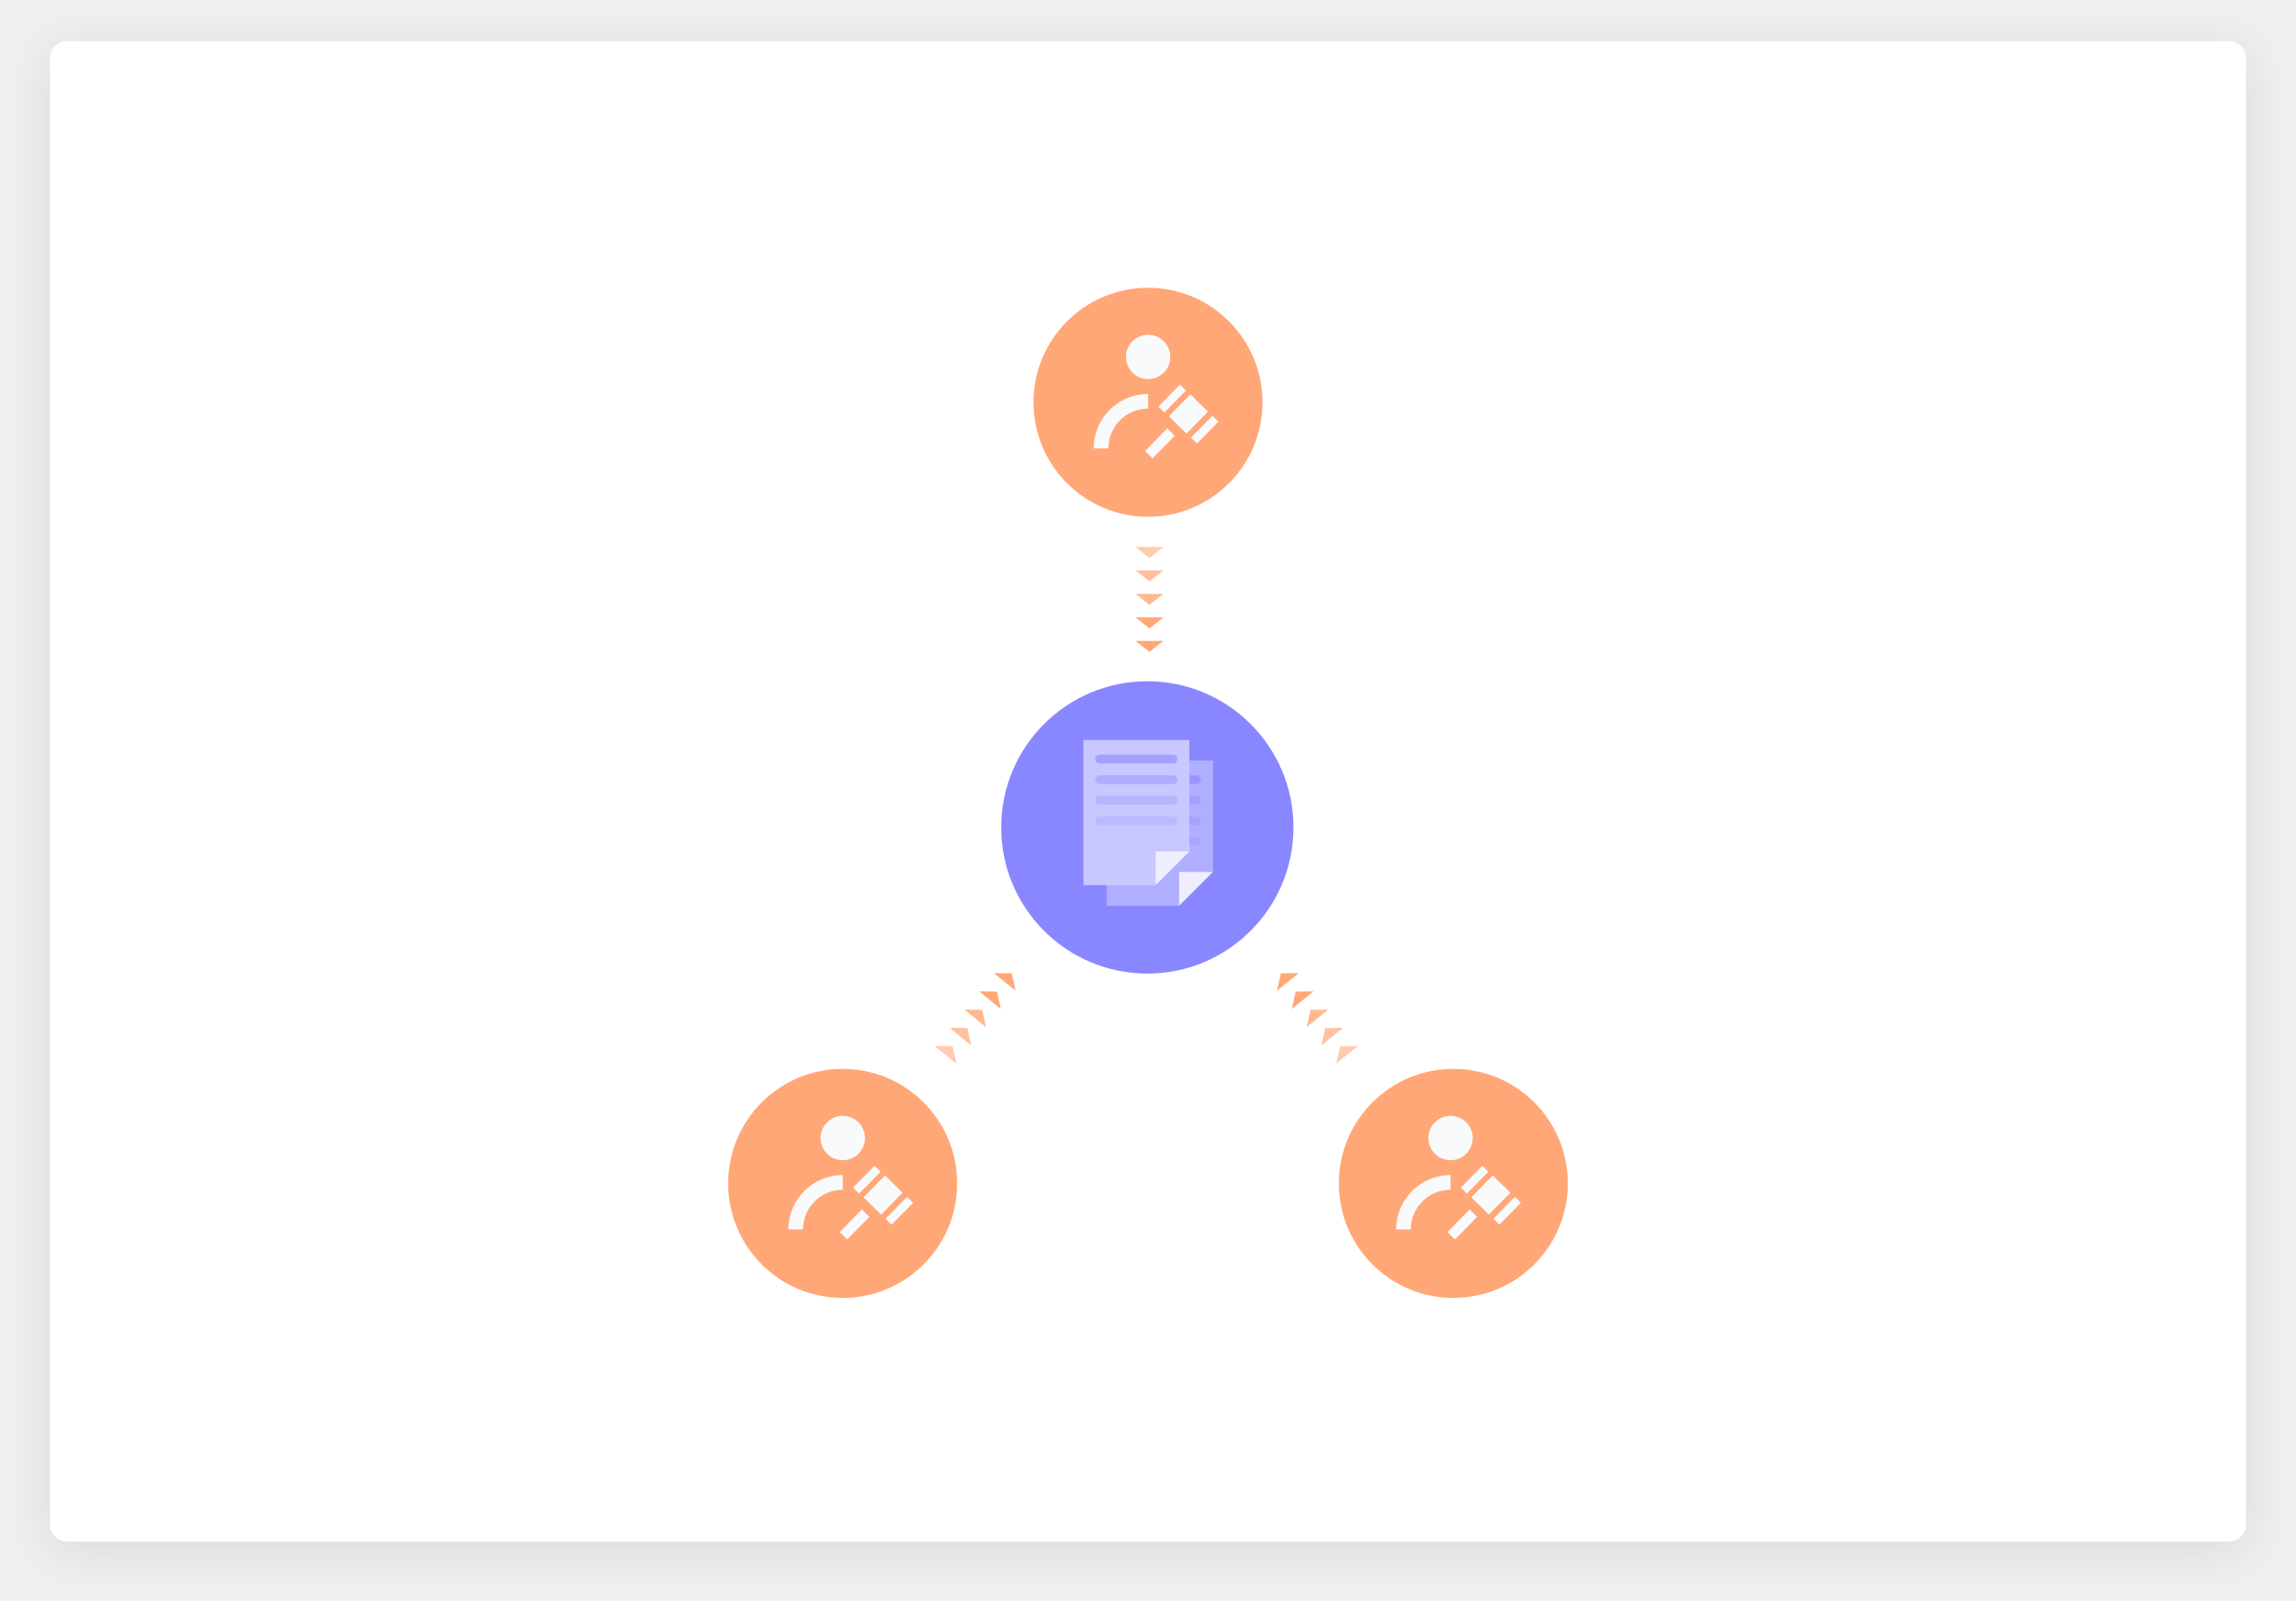
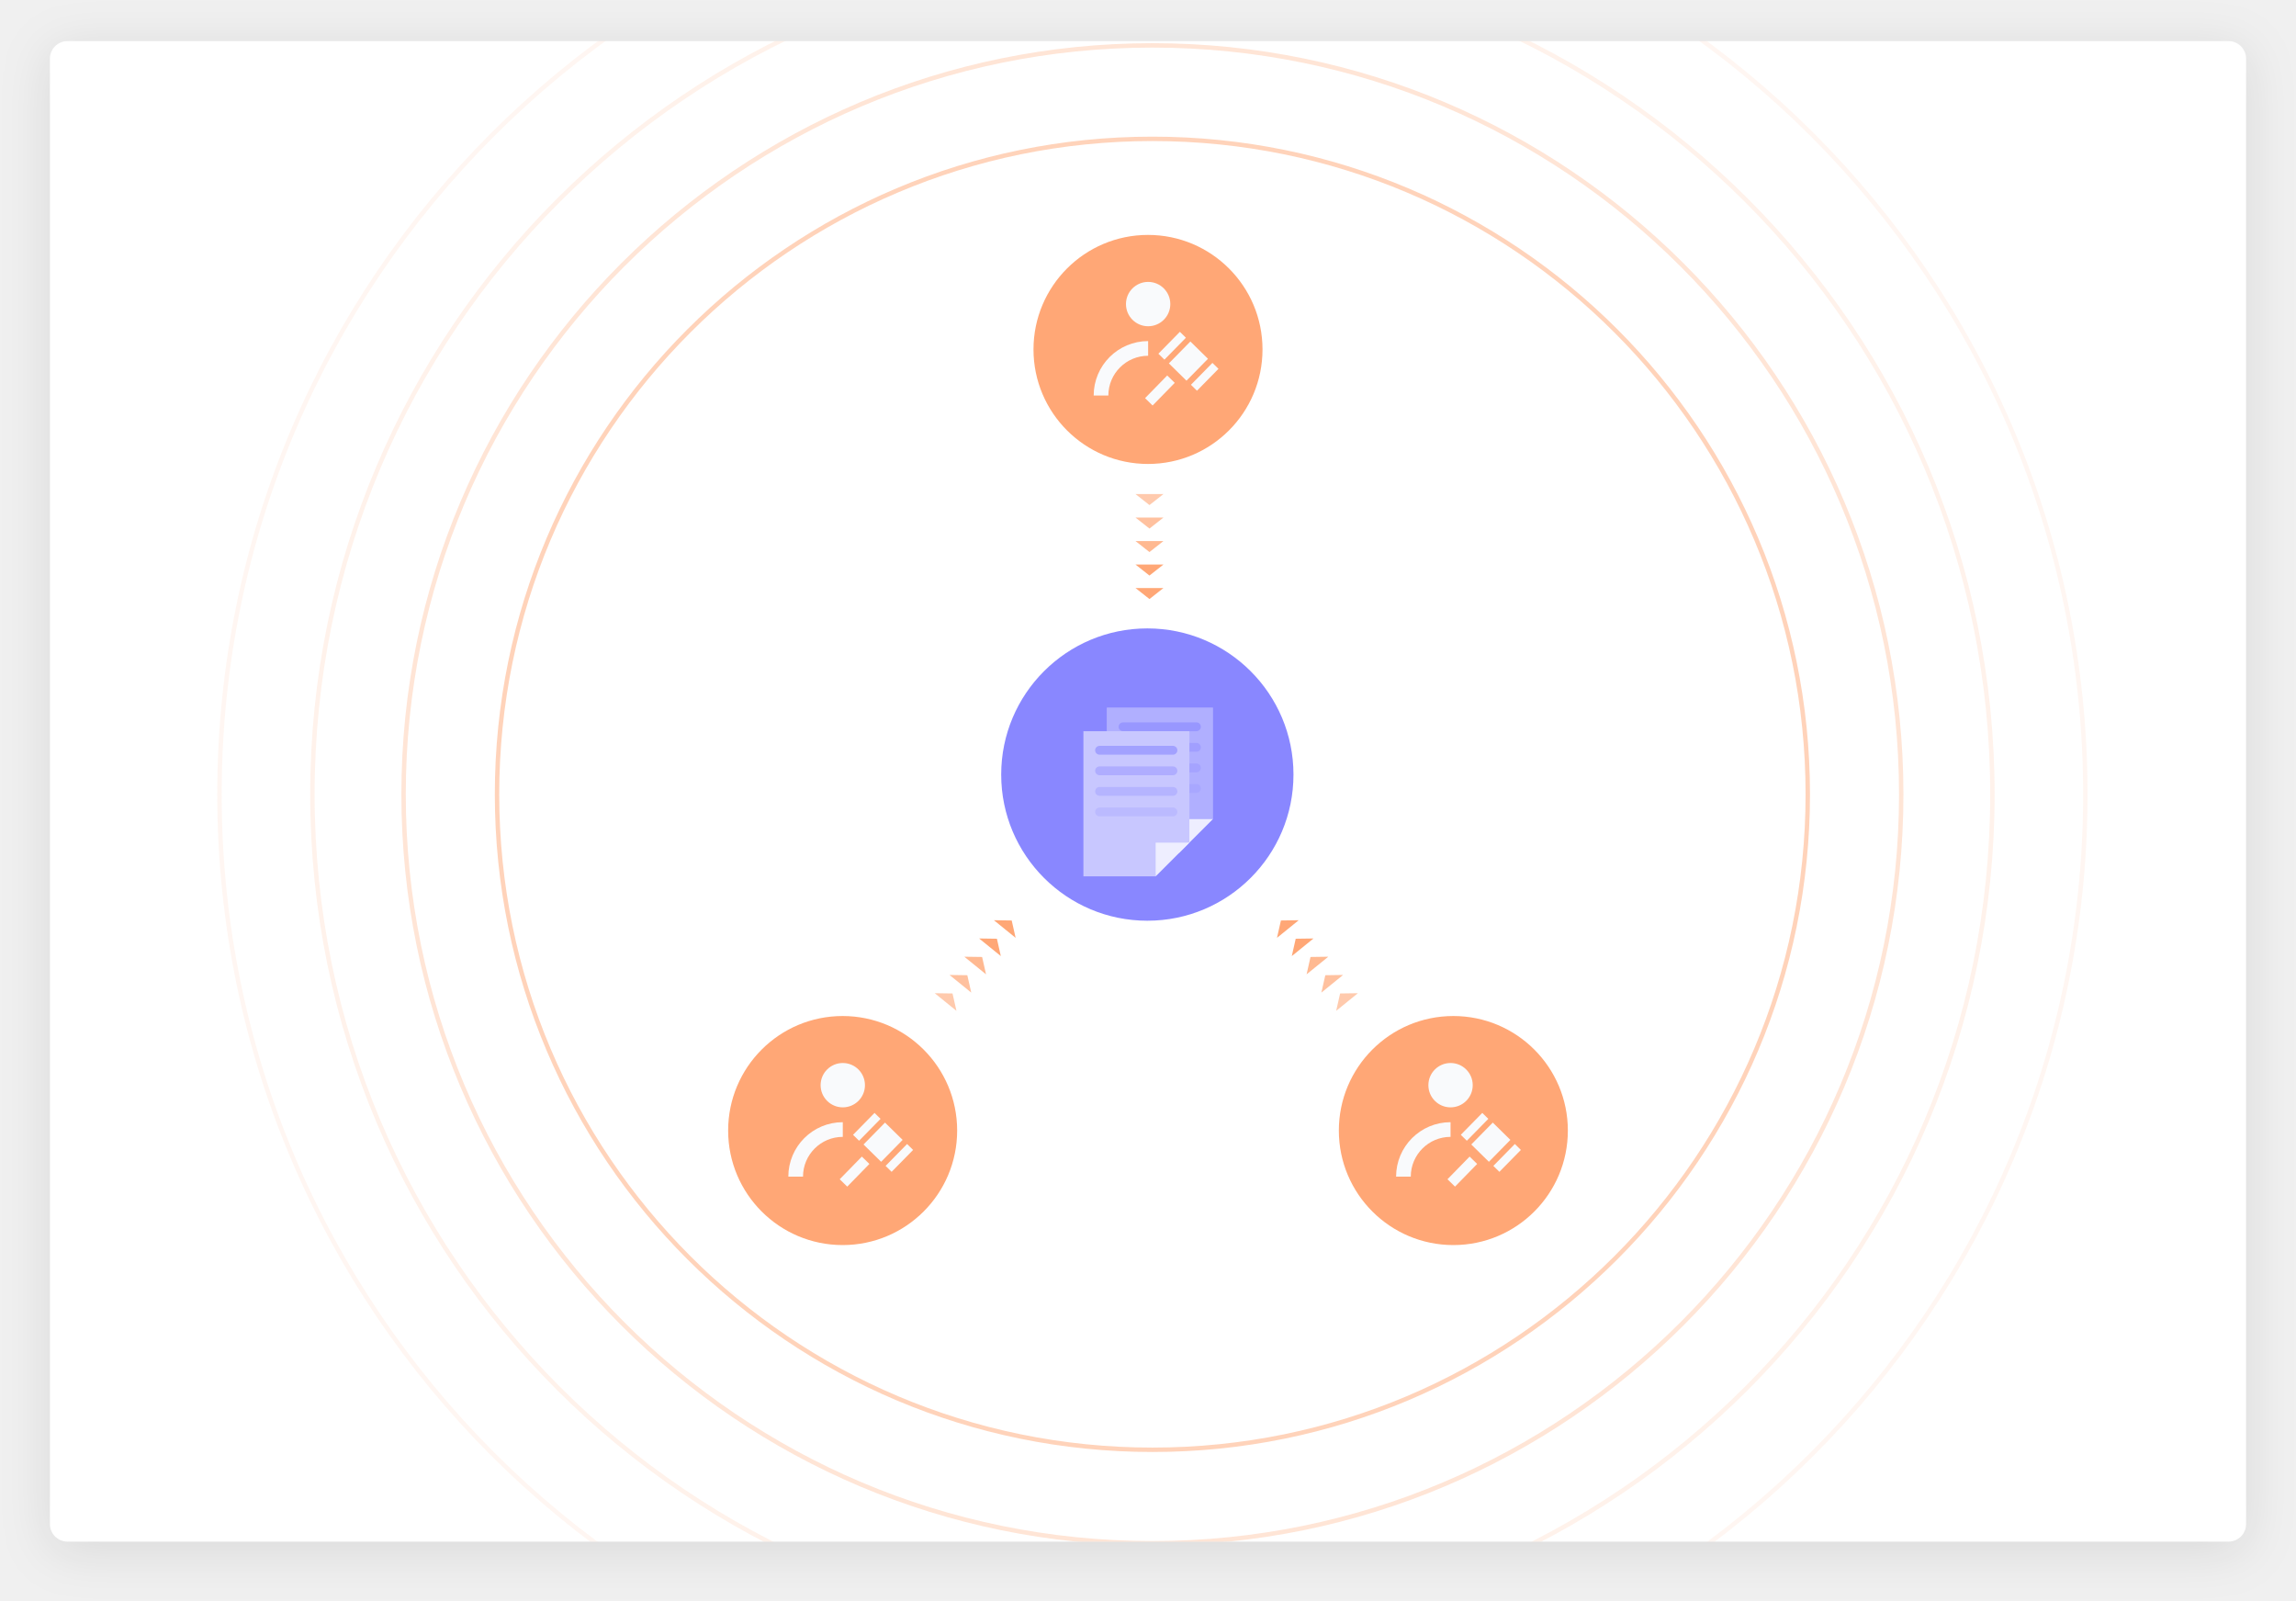
<svg xmlns="http://www.w3.org/2000/svg" width="782" height="545" viewBox="0 0 782 545" fill="none">
  <g filter="url(#filter0_d)">
    <rect x="17" y="14" width="748" height="511" rx="6" fill="white" />
  </g>
-   <path opacity="0.6" d="M391.5 190L386.737 186.25L396.263 186.25L391.5 190Z" fill="#FFA776" />
-   <path opacity="0.7" d="M391.5 198L386.737 194.25L396.263 194.25L391.5 198Z" fill="#FFA776" />
-   <path opacity="0.8" d="M391.5 206L386.737 202.25L396.263 202.25L391.5 206Z" fill="#FFA776" />
-   <path d="M391.5 214L386.737 210.25L396.263 210.25L391.5 214Z" fill="#FFA776" />
-   <path d="M391.5 222L386.737 218.25L396.263 218.25L391.5 222Z" fill="#FFA776" />
-   <path opacity="0.6" d="M324.421 356.318L325.758 362.231L318.36 356.23L324.421 356.318Z" fill="#FFA776" />
-   <path opacity="0.7" d="M329.46 350.105L330.798 356.018L323.399 350.017L329.46 350.105Z" fill="#FFA776" />
-   <path opacity="0.8" d="M334.5 343.891L335.837 349.804L328.438 343.804L334.5 343.891Z" fill="#FFA776" />
-   <path d="M339.539 337.678L340.876 343.591L333.477 337.59L339.539 337.678Z" fill="#FFA776" />
-   <path d="M344.578 331.464L345.915 337.377L338.516 331.377L344.578 331.464Z" fill="#FFA776" />
-   <path opacity="0.6" d="M456.428 356.318L455.091 362.231L462.49 356.23L456.428 356.318Z" fill="#FFA776" />
-   <path opacity="0.7" d="M451.389 350.105L450.052 356.018L457.451 350.017L451.389 350.105Z" fill="#FFA776" />
-   <path opacity="0.8" d="M446.35 343.891L445.013 349.804L452.412 343.804L446.35 343.891Z" fill="#FFA776" />
-   <path d="M441.311 337.678L439.973 343.591L447.372 337.59L441.311 337.678Z" fill="#FFA776" />
-   <path d="M436.272 331.464L434.934 337.377L442.333 331.377L436.272 331.464Z" fill="#FFA776" />
-   <circle cx="287" cy="403" r="39" fill="#FFA776" />
-   <circle cx="495" cy="403" r="39" fill="#FFA776" />
-   <circle cx="390.773" cy="281.773" r="49.773" fill="#8987FF" />
-   <path d="M413.094 259V296.953L403.66 299.004L401.609 308.438H377V259H413.094Z" fill="#BFBEFF" />
-   <path opacity="0.6" d="M413.094 259V296.953L403.66 299.004L401.609 308.438H377V259H413.094Z" fill="#A6A5FF" />
-   <path d="M401.609 296.953V308.438L413.094 296.953H401.609Z" fill="#EEEEFF" />
-   <rect x="381" y="264" width="28" height="3" rx="1.5" fill="#8987FF" fill-opacity="0.6" />
-   <rect x="381" y="271" width="28" height="3" rx="1.5" fill="#8987FF" fill-opacity="0.4" />
-   <rect opacity="0.3" x="381" y="278" width="28" height="3" rx="1.5" fill="#8987FF" />
-   <rect opacity="0.2" x="381" y="285" width="28" height="3" rx="1.5" fill="#8987FF" />
-   <circle cx="391" cy="137" r="39" fill="#FFA776" />
-   <rect x="398.108" y="141.748" width="10.449" height="8.408" transform="rotate(-45.5209 398.108 141.748)" fill="#F9FAFC" />
-   <rect x="394.536" y="138.455" width="10.449" height="2.882" transform="rotate(-45.5209 394.536 138.455)" fill="#F9FAFC" />
-   <rect x="405.623" y="149.038" width="10.449" height="2.882" transform="rotate(-45.5209 405.623 149.038)" fill="#F9FAFC" />
-   <rect x="397.542" y="145.868" width="3.587" height="10.792" transform="rotate(44.341 397.542 145.868)" fill="#F9FAFC" />
-   <path d="M375 152.7C375 143.838 382.184 136.654 391.047 136.654" stroke="#F9FAFC" stroke-width="5" />
-   <circle cx="391.047" cy="121.551" r="7.551" fill="#F9FAFC" />
-   <rect x="294.108" y="407.748" width="10.449" height="8.408" transform="rotate(-45.5209 294.108 407.748)" fill="#F9FAFC" />
-   <rect x="290.536" y="404.455" width="10.449" height="2.882" transform="rotate(-45.5209 290.536 404.455)" fill="#F9FAFC" />
-   <rect x="301.623" y="415.038" width="10.449" height="2.882" transform="rotate(-45.5209 301.623 415.038)" fill="#F9FAFC" />
-   <rect x="293.542" y="411.868" width="3.587" height="10.792" transform="rotate(44.341 293.542 411.868)" fill="#F9FAFC" />
-   <path d="M271 418.7C271 409.838 278.184 402.654 287.047 402.654" stroke="#F9FAFC" stroke-width="5" />
-   <circle cx="287.047" cy="387.551" r="7.551" fill="#F9FAFC" />
-   <rect x="501.108" y="407.748" width="10.449" height="8.408" transform="rotate(-45.5209 501.108 407.748)" fill="#F9FAFC" />
-   <rect x="497.536" y="404.455" width="10.449" height="2.882" transform="rotate(-45.5209 497.536 404.455)" fill="#F9FAFC" />
-   <rect x="508.623" y="415.038" width="10.449" height="2.882" transform="rotate(-45.5209 508.623 415.038)" fill="#F9FAFC" />
-   <rect x="500.542" y="411.868" width="3.587" height="10.792" transform="rotate(44.341 500.542 411.868)" fill="#F9FAFC" />
-   <path d="M478 418.7C478 409.838 485.184 402.654 494.047 402.654" stroke="#F9FAFC" stroke-width="5" />
-   <circle cx="494.047" cy="387.551" r="7.551" fill="#F9FAFC" />
-   <path d="M405.094 252V289.953L395.66 292.004L393.609 301.438H369V252H405.094Z" fill="#C8C7FF" />
-   <path d="M393.609 289.953V301.438L405.094 289.953H393.609Z" fill="#EEEEFF" />
-   <rect x="373" y="257" width="28" height="3" rx="1.5" fill="#8987FF" fill-opacity="0.6" />
-   <rect x="373" y="264" width="28" height="3" rx="1.5" fill="#8987FF" fill-opacity="0.4" />
-   <rect opacity="0.3" x="373" y="271" width="28" height="3" rx="1.5" fill="#8987FF" />
-   <rect opacity="0.2" x="373" y="278" width="28" height="3" rx="1.5" fill="#8987FF" />
+   <mask id="mask0" mask-type="alpha" maskUnits="userSpaceOnUse" x="17" y="14" width="748" height="511">
+     <rect x="17" y="14" width="748" height="511" rx="6" fill="white" />
+   </mask>
+   <g mask="url(#mask0)">
+     <circle opacity="0.5" cx="392.5" cy="270.5" r="223.216" stroke="#FFA776" stroke-width="1.5" />
+     <circle opacity="0.3" cx="392.5" cy="270.5" r="255.045" stroke="#FFA776" stroke-width="1.5" />
+     <circle opacity="0.15" cx="392.5" cy="270.5" r="286.098" stroke="#FFA776" stroke-width="1.5" />
+     <circle opacity="0.1" cx="392.5" cy="270.5" r="317.75" stroke="#FFA776" stroke-width="1.5" />
+   </g>
+   <path opacity="0.6" d="M391.5 172L386.737 168.25L396.263 168.25L391.5 172Z" fill="#FFA776" />
+   <path opacity="0.7" d="M391.5 180L386.737 176.25L396.263 176.25L391.5 180Z" fill="#FFA776" />
+   <path opacity="0.8" d="M391.5 188L386.737 184.25L396.263 184.25L391.5 188Z" fill="#FFA776" />
+   <path d="M391.5 196L386.737 192.25L396.263 192.25L391.5 196Z" fill="#FFA776" />
+   <path d="M391.5 204L386.737 200.25L396.263 200.25L391.5 204Z" fill="#FFA776" />
+   <path opacity="0.6" d="M324.421 338.318L325.758 344.231L318.36 338.23L324.421 338.318Z" fill="#FFA776" />
+   <path opacity="0.7" d="M329.46 332.105L330.798 338.018L323.399 332.017L329.46 332.105Z" fill="#FFA776" />
+   <path opacity="0.8" d="M334.5 325.891L335.837 331.804L328.438 325.804L334.5 325.891Z" fill="#FFA776" />
+   <path d="M339.539 319.678L340.876 325.591L333.477 319.59L339.539 319.678Z" fill="#FFA776" />
+   <path d="M344.578 313.464L345.915 319.377L338.516 313.377L344.578 313.464Z" fill="#FFA776" />
+   <path opacity="0.6" d="M456.428 338.318L455.091 344.231L462.49 338.23L456.428 338.318Z" fill="#FFA776" />
+   <path opacity="0.7" d="M451.389 332.105L450.052 338.018L457.451 332.017L451.389 332.105Z" fill="#FFA776" />
+   <path opacity="0.8" d="M446.35 325.891L445.013 331.804L452.412 325.804L446.35 325.891Z" fill="#FFA776" />
+   <path d="M441.311 319.678L439.973 325.591L447.372 319.59L441.311 319.678Z" fill="#FFA776" />
+   <path d="M436.272 313.464L434.934 319.377L442.333 313.377L436.272 313.464Z" fill="#FFA776" />
+   <circle cx="287" cy="385" r="39" fill="#FFA776" />
+   <circle cx="495" cy="385" r="39" fill="#FFA776" />
+   <circle cx="390.773" cy="263.773" r="49.773" fill="#8987FF" />
+   <path d="M413.094 241V278.953L403.66 281.004L401.609 290.438H377V241H413.094Z" fill="#BFBEFF" />
+   <path opacity="0.6" d="M413.094 241V278.953L403.66 281.004L401.609 290.438H377V241H413.094Z" fill="#A6A5FF" />
+   <path d="M401.609 278.953V290.438L413.094 278.953H401.609Z" fill="#EEEEFF" />
+   <rect x="381" y="246" width="28" height="3" rx="1.5" fill="#8987FF" fill-opacity="0.6" />
+   <rect x="381" y="253" width="28" height="3" rx="1.5" fill="#8987FF" fill-opacity="0.4" />
+   <rect opacity="0.3" x="381" y="260" width="28" height="3" rx="1.5" fill="#8987FF" />
+   <rect opacity="0.2" x="381" y="267" width="28" height="3" rx="1.5" fill="#8987FF" />
+   <circle cx="391" cy="119" r="39" fill="#FFA776" />
+   <rect x="398.108" y="123.748" width="10.449" height="8.408" transform="rotate(-45.5209 398.108 123.748)" fill="#F9FAFC" />
+   <rect x="394.536" y="120.455" width="10.449" height="2.882" transform="rotate(-45.5209 394.536 120.455)" fill="#F9FAFC" />
+   <rect x="405.623" y="131.038" width="10.449" height="2.882" transform="rotate(-45.5209 405.623 131.038)" fill="#F9FAFC" />
+   <rect x="397.542" y="127.868" width="3.587" height="10.792" transform="rotate(44.341 397.542 127.868)" fill="#F9FAFC" />
+   <path d="M375 134.7C375 125.838 382.184 118.654 391.047 118.654" stroke="#F9FAFC" stroke-width="5" />
+   <circle cx="391.047" cy="103.551" r="7.551" fill="#F9FAFC" />
+   <rect x="294.108" y="389.748" width="10.449" height="8.408" transform="rotate(-45.5209 294.108 389.748)" fill="#F9FAFC" />
+   <rect x="290.536" y="386.455" width="10.449" height="2.882" transform="rotate(-45.5209 290.536 386.455)" fill="#F9FAFC" />
+   <rect x="301.623" y="397.038" width="10.449" height="2.882" transform="rotate(-45.5209 301.623 397.038)" fill="#F9FAFC" />
+   <rect x="293.542" y="393.868" width="3.587" height="10.792" transform="rotate(44.341 293.542 393.868)" fill="#F9FAFC" />
+   <path d="M271 400.7C271 391.838 278.184 384.654 287.047 384.654" stroke="#F9FAFC" stroke-width="5" />
+   <circle cx="287.047" cy="369.551" r="7.551" fill="#F9FAFC" />
+   <rect x="501.108" y="389.748" width="10.449" height="8.408" transform="rotate(-45.5209 501.108 389.748)" fill="#F9FAFC" />
+   <rect x="497.536" y="386.455" width="10.449" height="2.882" transform="rotate(-45.5209 497.536 386.455)" fill="#F9FAFC" />
+   <rect x="508.623" y="397.038" width="10.449" height="2.882" transform="rotate(-45.5209 508.623 397.038)" fill="#F9FAFC" />
+   <rect x="500.542" y="393.868" width="3.587" height="10.792" transform="rotate(44.341 500.542 393.868)" fill="#F9FAFC" />
+   <path d="M478 400.7C478 391.838 485.184 384.654 494.047 384.654" stroke="#F9FAFC" stroke-width="5" />
+   <circle cx="494.047" cy="369.551" r="7.551" fill="#F9FAFC" />
+   <path d="M405.094 249V286.953L395.66 289.004L393.609 298.438H369V249H405.094Z" fill="#C8C7FF" />
+   <path d="M393.609 286.953V298.438L405.094 286.953H393.609Z" fill="#EEEEFF" />
+   <rect x="373" y="254" width="28" height="3" rx="1.5" fill="#8987FF" fill-opacity="0.6" />
+   <rect x="373" y="261" width="28" height="3" rx="1.5" fill="#8987FF" fill-opacity="0.4" />
+   <rect opacity="0.3" x="373" y="268" width="28" height="3" rx="1.5" fill="#8987FF" />
+   <rect opacity="0.2" x="373" y="275" width="28" height="3" rx="1.5" fill="#8987FF" />
  <defs>
    <filter id="filter0_d" x="0" y="0" width="782" height="545" filterUnits="userSpaceOnUse" color-interpolation-filters="sRGB">
      <feFlood flood-opacity="0" result="BackgroundImageFix" />
      <feColorMatrix in="SourceAlpha" type="matrix" values="0 0 0 0 0 0 0 0 0 0 0 0 0 0 0 0 0 0 127 0" />
      <feOffset dy="3" />
      <feGaussianBlur stdDeviation="8.5" />
      <feColorMatrix type="matrix" values="0 0 0 0 0 0 0 0 0 0 0 0 0 0 0 0 0 0 0.1 0" />
      <feBlend mode="normal" in2="BackgroundImageFix" result="effect1_dropShadow" />
      <feBlend mode="normal" in="SourceGraphic" in2="effect1_dropShadow" result="shape" />
    </filter>
  </defs>
</svg>
